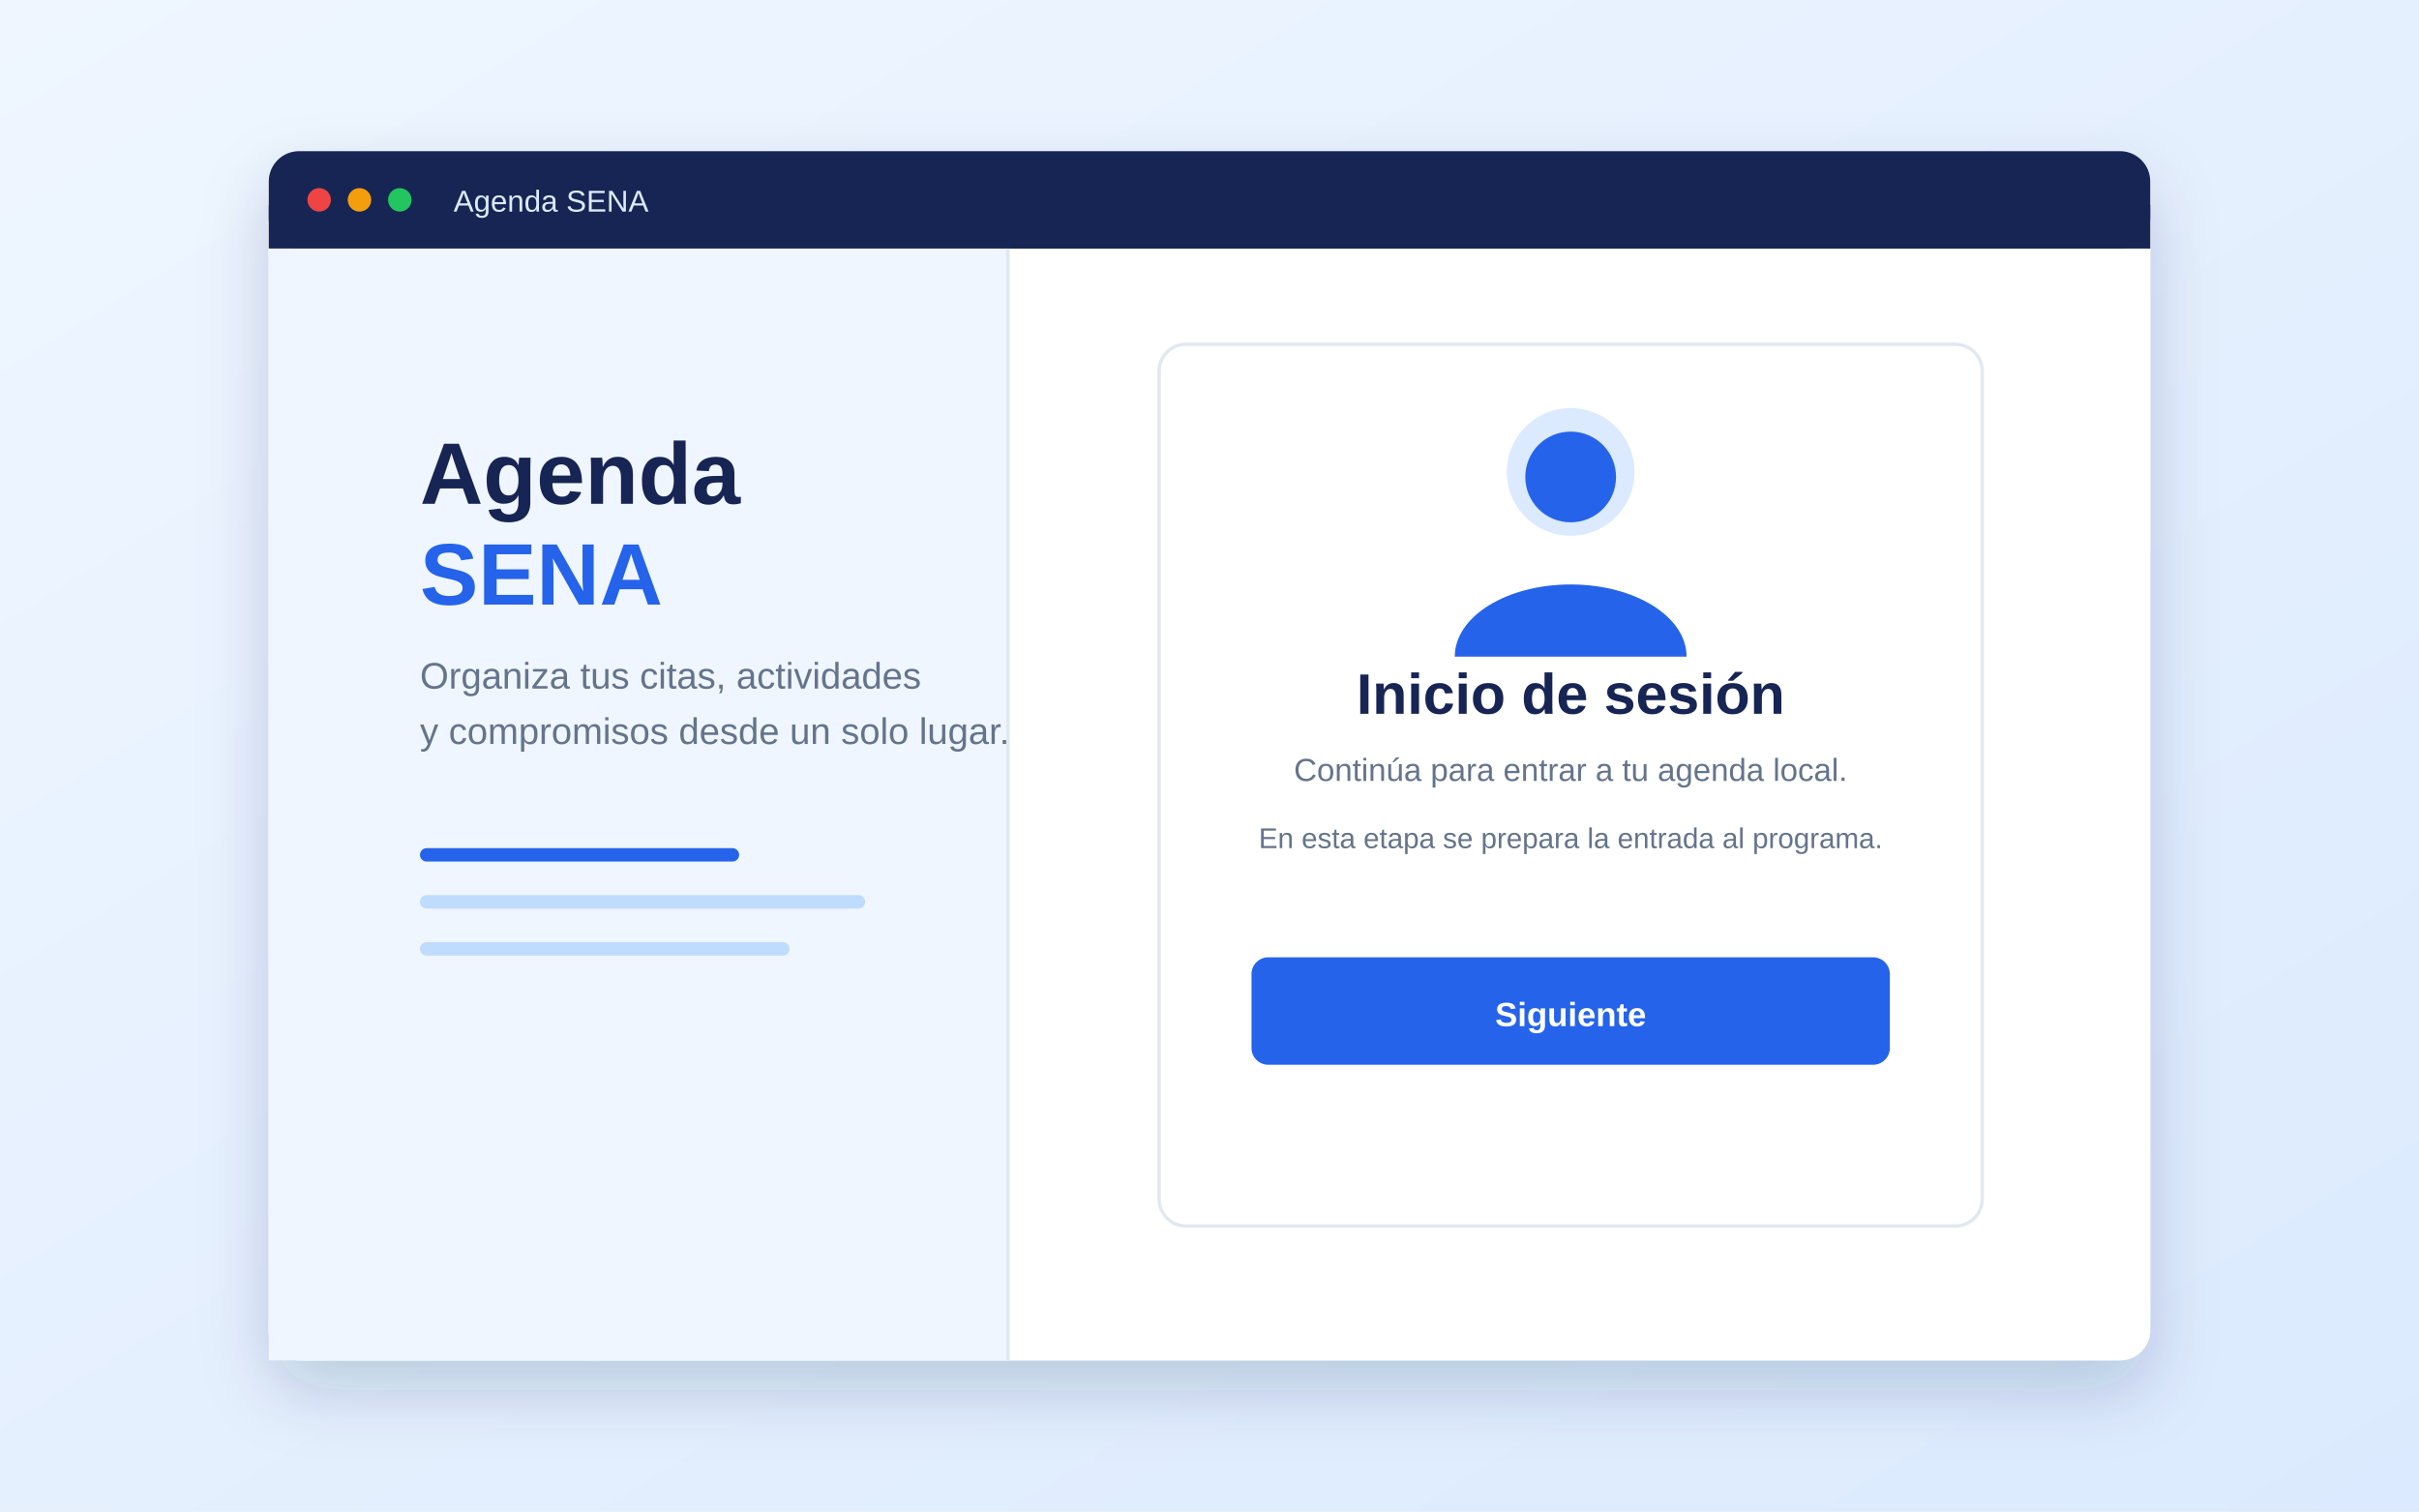
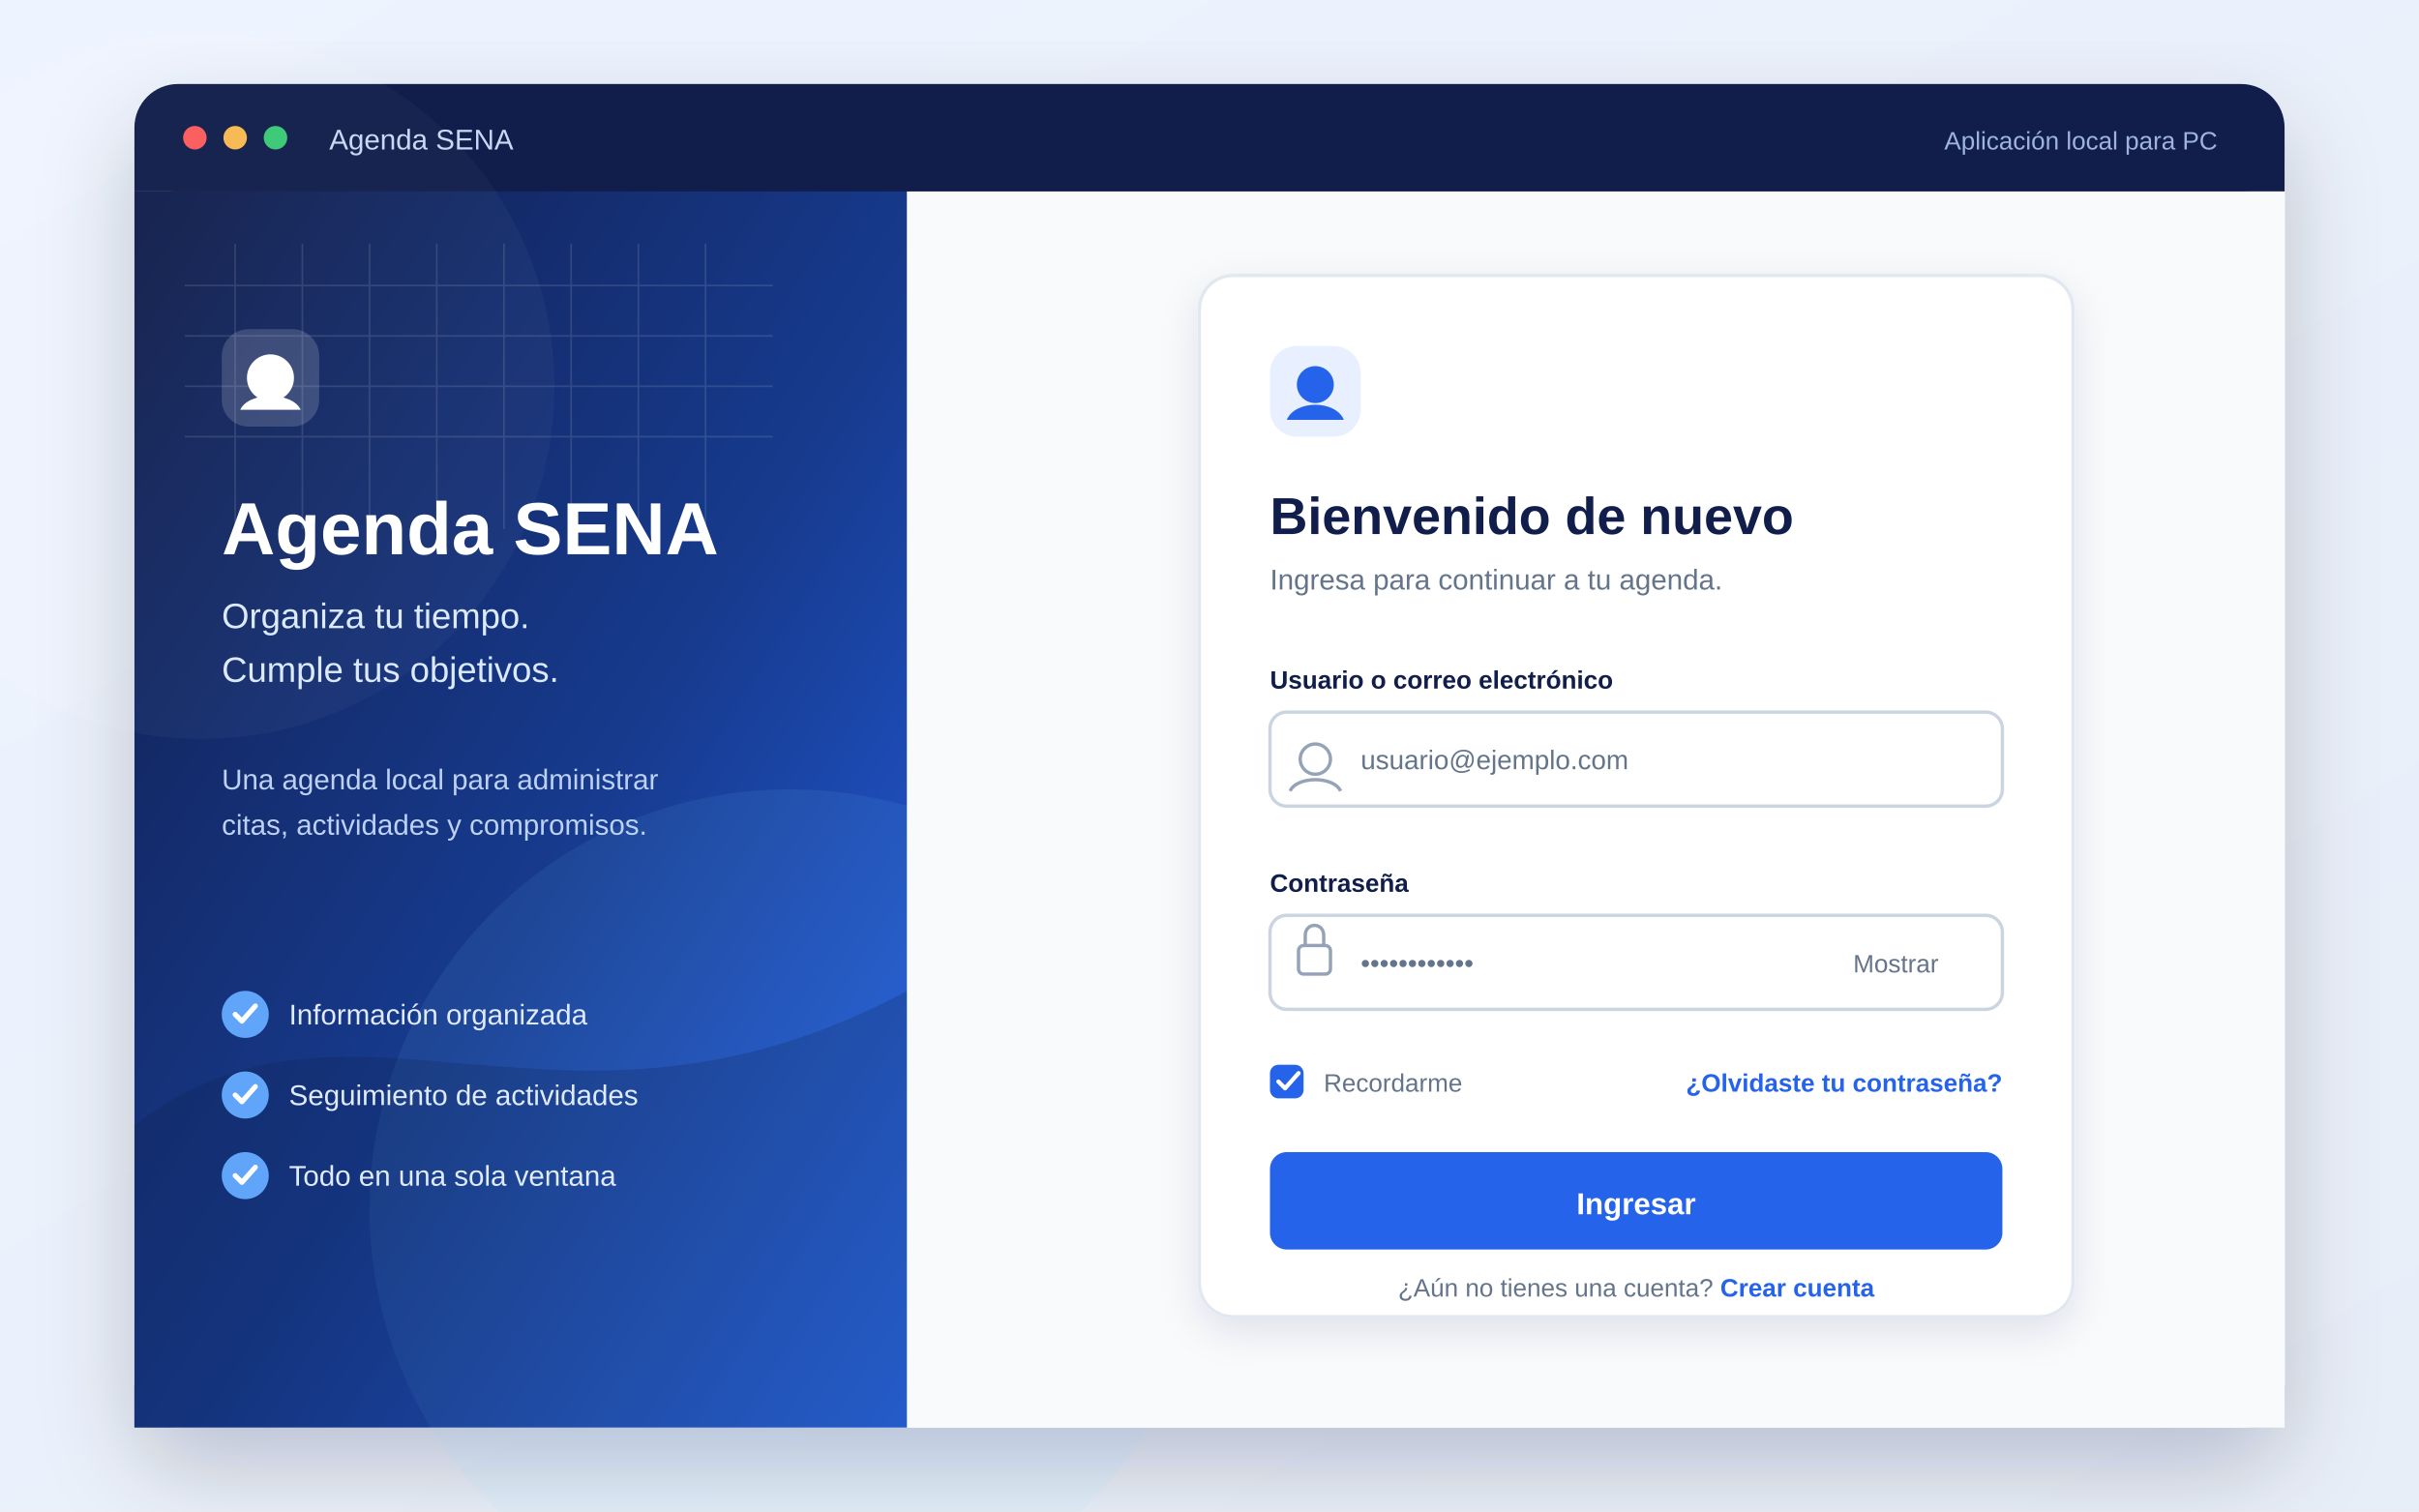
<svg xmlns="http://www.w3.org/2000/svg" width="1440" height="900" viewBox="0 0 1440 900" role="img" aria-labelledby="title desc">
  <defs>
    <linearGradient id="fondo" x1="0" y1="0" x2="1" y2="1">
-       <stop offset="0" stop-color="#eff6ff" />
-       <stop offset="1" stop-color="#dbeafe" />
+       <stop offset="0" stop-color="#eef4ff" />
+       <stop offset="1" stop-color="#e8eef8" />
+     </linearGradient>
+     <linearGradient id="marca" x1="0" y1="0" x2="1" y2="1">
+       <stop offset="0" stop-color="#111d4a" />
+       <stop offset="0.55" stop-color="#173b8f" />
+       <stop offset="1" stop-color="#2563eb" />
    </linearGradient>
    <filter id="sombra" x="-20%" y="-20%" width="140%" height="140%">
-       <feDropShadow dx="0" dy="18" stdDeviation="20" flood-color="#172554" flood-opacity="0.18" />
+       <feDropShadow dx="0" dy="24" stdDeviation="28" flood-color="#0f172a" flood-opacity="0.20" />
+     </filter>
+     <filter id="sombra-suave" x="-20%" y="-20%" width="140%" height="140%">
+       <feDropShadow dx="0" dy="8" stdDeviation="12" flood-color="#172554" flood-opacity="0.10" />
    </filter>
    <style>
      .sans { font-family: Arial, Helvetica, sans-serif; }
-       .azul { fill: #172554; }
+       .navy { fill: #111d4a; }
+       .blue { fill: #2563eb; }
      .muted { fill: #64748b; }
      .white { fill: #ffffff; }
      .bold { font-weight: 700; }
-       .siguiente { cursor: pointer; }
+       .soft { fill: #e8eef8; }
+       .login-action { cursor: pointer; }
    </style>
  </defs>
  <rect width="1440" height="900" fill="url(#fondo)" />
-   <rect x="160" y="90" width="1120" height="720" rx="18" fill="#ffffff" filter="url(#sombra)" />
-   <rect x="160" y="90" width="1120" height="58" rx="18" fill="#172554" />
-   <rect x="160" y="122" width="1120" height="26" fill="#172554" />
-   <circle cx="190" cy="119" r="7" fill="#ef4444" />
-   <circle cx="214" cy="119" r="7" fill="#f59e0b" />
-   <circle cx="238" cy="119" r="7" fill="#22c55e" />
-   <text x="270" y="126" class="sans" fill="#dbeafe" font-size="18">Agenda SENA</text>
-   <rect x="160" y="148" width="440" height="662" fill="#eff6ff" />
-   <line x1="600" y1="148" x2="600" y2="810" stroke="#e2e8f0" stroke-width="2" />
-   <text x="250" y="300" class="sans azul bold" font-size="52">Agenda</text>
-   <text x="250" y="360" class="sans bold" fill="#2563eb" font-size="52">SENA</text>
-   <text x="250" y="410" class="sans muted" font-size="22">Organiza tus citas, actividades</text>
-   <text x="250" y="443" class="sans muted" font-size="22">y compromisos desde un solo lugar.</text>
-   <rect x="250" y="505" width="190" height="8" rx="4" fill="#2563eb" />
-   <rect x="250" y="533" width="265" height="8" rx="4" fill="#bfdbfe" />
-   <rect x="250" y="561" width="220" height="8" rx="4" fill="#bfdbfe" />
-   <g transform="translate(690 205)">
-     <rect width="490" height="525" rx="16" fill="#ffffff" stroke="#e2e8f0" stroke-width="2" />
-     <circle cx="245" cy="76" r="38" fill="#dbeafe" />
-     <path d="M245 52c-15 0-27 12-27 27s12 27 27 27 27-12 27-27-12-27-27-27zm0 91c-38 0-69 19-69 43h138c0-24-31-43-69-43z" fill="#2563eb" />
-     <text x="245" y="220" text-anchor="middle" class="sans azul bold" font-size="34">Inicio de sesión</text>
-     <text x="245" y="260" text-anchor="middle" class="sans muted" font-size="19">Continúa para entrar a tu agenda local.</text>
-     <text x="245" y="300" text-anchor="middle" class="sans muted" font-size="17">En esta etapa se prepara la entrada al programa.</text>
-     <g class="siguiente" data-action="next" role="button" tabindex="0" aria-label="Siguiente">
-       <rect x="55" y="365" width="380" height="64" rx="10" fill="#2563eb" />
-       <text x="245" y="406" text-anchor="middle" class="sans white bold" font-size="20">Siguiente</text>
+   <rect x="80" y="50" width="1280" height="800" rx="26" fill="#ffffff" filter="url(#sombra)" />
+   <rect x="80" y="50" width="1280" height="64" rx="26" fill="#111d4a" />
+   <rect x="80" y="88" width="1280" height="26" fill="#111d4a" />
+   <circle cx="116" cy="82" r="7" fill="#fb5b5b" />
+   <circle cx="140" cy="82" r="7" fill="#f8b84e" />
+   <circle cx="164" cy="82" r="7" fill="#39c875" />
+   <text x="196" y="89" class="sans" fill="#c9d7f5" font-size="17">Agenda SENA</text>
+   <text x="1320" y="89" text-anchor="end" class="sans" fill="#9fb3df" font-size="15">Aplicación local para PC</text>
+   <rect x="80" y="114" width="460" height="736" fill="url(#marca)" />
+   <circle cx="120" cy="230" r="210" fill="#ffffff" opacity="0.035" />
+   <circle cx="470" cy="720" r="250" fill="#7dd3fc" opacity="0.08" />
+   <path d="M80 670 C210 570 335 700 540 590 L540 850 L80 850 Z" fill="#0b173d" opacity="0.20" />
+   <g opacity="0.12" stroke="#ffffff" stroke-width="1">
+     <path d="M110 170h350M110 200h350M110 230h350M110 260h350" />
+     <path d="M140 145v170M180 145v170M220 145v170M260 145v170M300 145v170M340 145v170M380 145v170M420 145v170" />
+   </g>
+   <rect x="132" y="196" width="58" height="58" rx="16" fill="#ffffff" opacity="0.16" />
+   <circle cx="161" cy="225" r="14" fill="#ffffff" />
+   <path d="M143 244c5-11 31-11 36 0" fill="#ffffff" />
+   <text x="132" y="330" class="sans white bold" font-size="44">Agenda SENA</text>
+   <text x="132" y="374" class="sans" fill="#dbeafe" font-size="21">Organiza tu tiempo.</text>
+   <text x="132" y="406" class="sans" fill="#dbeafe" font-size="21">Cumple tus objetivos.</text>
+   <text x="132" y="470" class="sans" fill="#bcd1f4" font-size="17">Una agenda local para administrar</text>
+   <text x="132" y="497" class="sans" fill="#bcd1f4" font-size="17">citas, actividades y compromisos.</text>
+   <g transform="translate(132 590)">
+     <circle cx="14" cy="14" r="14" fill="#60a5fa" />
+     <path d="M8 14l4 4 8-9" fill="none" stroke="#ffffff" stroke-width="3" stroke-linecap="round" stroke-linejoin="round" />
+     <text x="40" y="20" class="sans" fill="#e0ebff" font-size="17">Información organizada</text>
+     <circle cx="14" cy="62" r="14" fill="#60a5fa" />
+     <path d="M8 62l4 4 8-9" fill="none" stroke="#ffffff" stroke-width="3" stroke-linecap="round" stroke-linejoin="round" />
+     <text x="40" y="68" class="sans" fill="#e0ebff" font-size="17">Seguimiento de actividades</text>
+     <circle cx="14" cy="110" r="14" fill="#60a5fa" />
+     <path d="M8 110l4 4 8-9" fill="none" stroke="#ffffff" stroke-width="3" stroke-linecap="round" stroke-linejoin="round" />
+     <text x="40" y="116" class="sans" fill="#e0ebff" font-size="17">Todo en una sola ventana</text>
+   </g>
+   <rect x="540" y="114" width="820" height="736" fill="#f8fafc" />
+   <g transform="translate(714 164)">
+     <rect width="520" height="620" rx="20" fill="#ffffff" stroke="#e2e8f0" stroke-width="2" filter="url(#sombra-suave)" />
+     <rect x="42" y="42" width="54" height="54" rx="16" fill="#e8f0ff" />
+     <circle cx="69" cy="65" r="11" fill="#2563eb" />
+     <path d="M52 86c5-12 29-12 34 0" fill="#2563eb" />
+     <text x="42" y="154" class="sans navy bold" font-size="31">Bienvenido de nuevo</text>
+     <text x="42" y="187" class="sans muted" font-size="17">Ingresa para continuar a tu agenda.</text>
+     <text x="42" y="246" class="sans navy bold" font-size="15">Usuario o correo electrónico</text>
+     <rect x="42" y="260" width="436" height="56" rx="10" fill="#ffffff" stroke="#cbd5e1" stroke-width="2" />
+     <circle cx="69" cy="288" r="9" fill="none" stroke="#94a3b8" stroke-width="2" />
+     <path d="M54 307c4-9 26-9 30 0" fill="none" stroke="#94a3b8" stroke-width="2" />
+     <text x="96" y="294" class="sans muted" font-size="16">usuario@ejemplo.com</text>
+     <text x="42" y="367" class="sans navy bold" font-size="15">Contraseña</text>
+     <rect x="42" y="381" width="436" height="56" rx="10" fill="#ffffff" stroke="#cbd5e1" stroke-width="2" />
+     <rect x="59" y="399" width="19" height="17" rx="3" fill="none" stroke="#94a3b8" stroke-width="2" />
+     <path d="M63 399v-6c0-8 11-8 11 0v6" fill="none" stroke="#94a3b8" stroke-width="2" />
+     <text x="96" y="415" class="sans muted" font-size="16">••••••••••••</text>
+     <text x="440" y="415" text-anchor="end" class="sans muted" font-size="15">Mostrar</text>
+     <rect x="42" y="470" width="20" height="20" rx="5" fill="#2563eb" />
+     <path d="M47 480l4 4 8-9" fill="none" stroke="#ffffff" stroke-width="2.5" stroke-linecap="round" stroke-linejoin="round" />
+     <text x="74" y="486" class="sans muted" font-size="15">Recordarme</text>
+     <text x="478" y="486" text-anchor="end" class="sans blue bold" font-size="15">¿Olvidaste tu contraseña?</text>
+     <g class="login-action" data-action="open-agenda" role="button" tabindex="0" aria-label="Ingresar">
+       <rect x="42" y="522" width="436" height="58" rx="10" fill="#2563eb" />
+       <text x="260" y="559" text-anchor="middle" class="sans white bold" font-size="18">Ingresar</text>
    </g>
+     <text x="260" y="608" text-anchor="middle" class="sans muted" font-size="15">¿Aún no tienes una cuenta? <tspan fill="#2563eb" font-weight="700">Crear cuenta</tspan>
+     </text>
  </g>
</svg>
